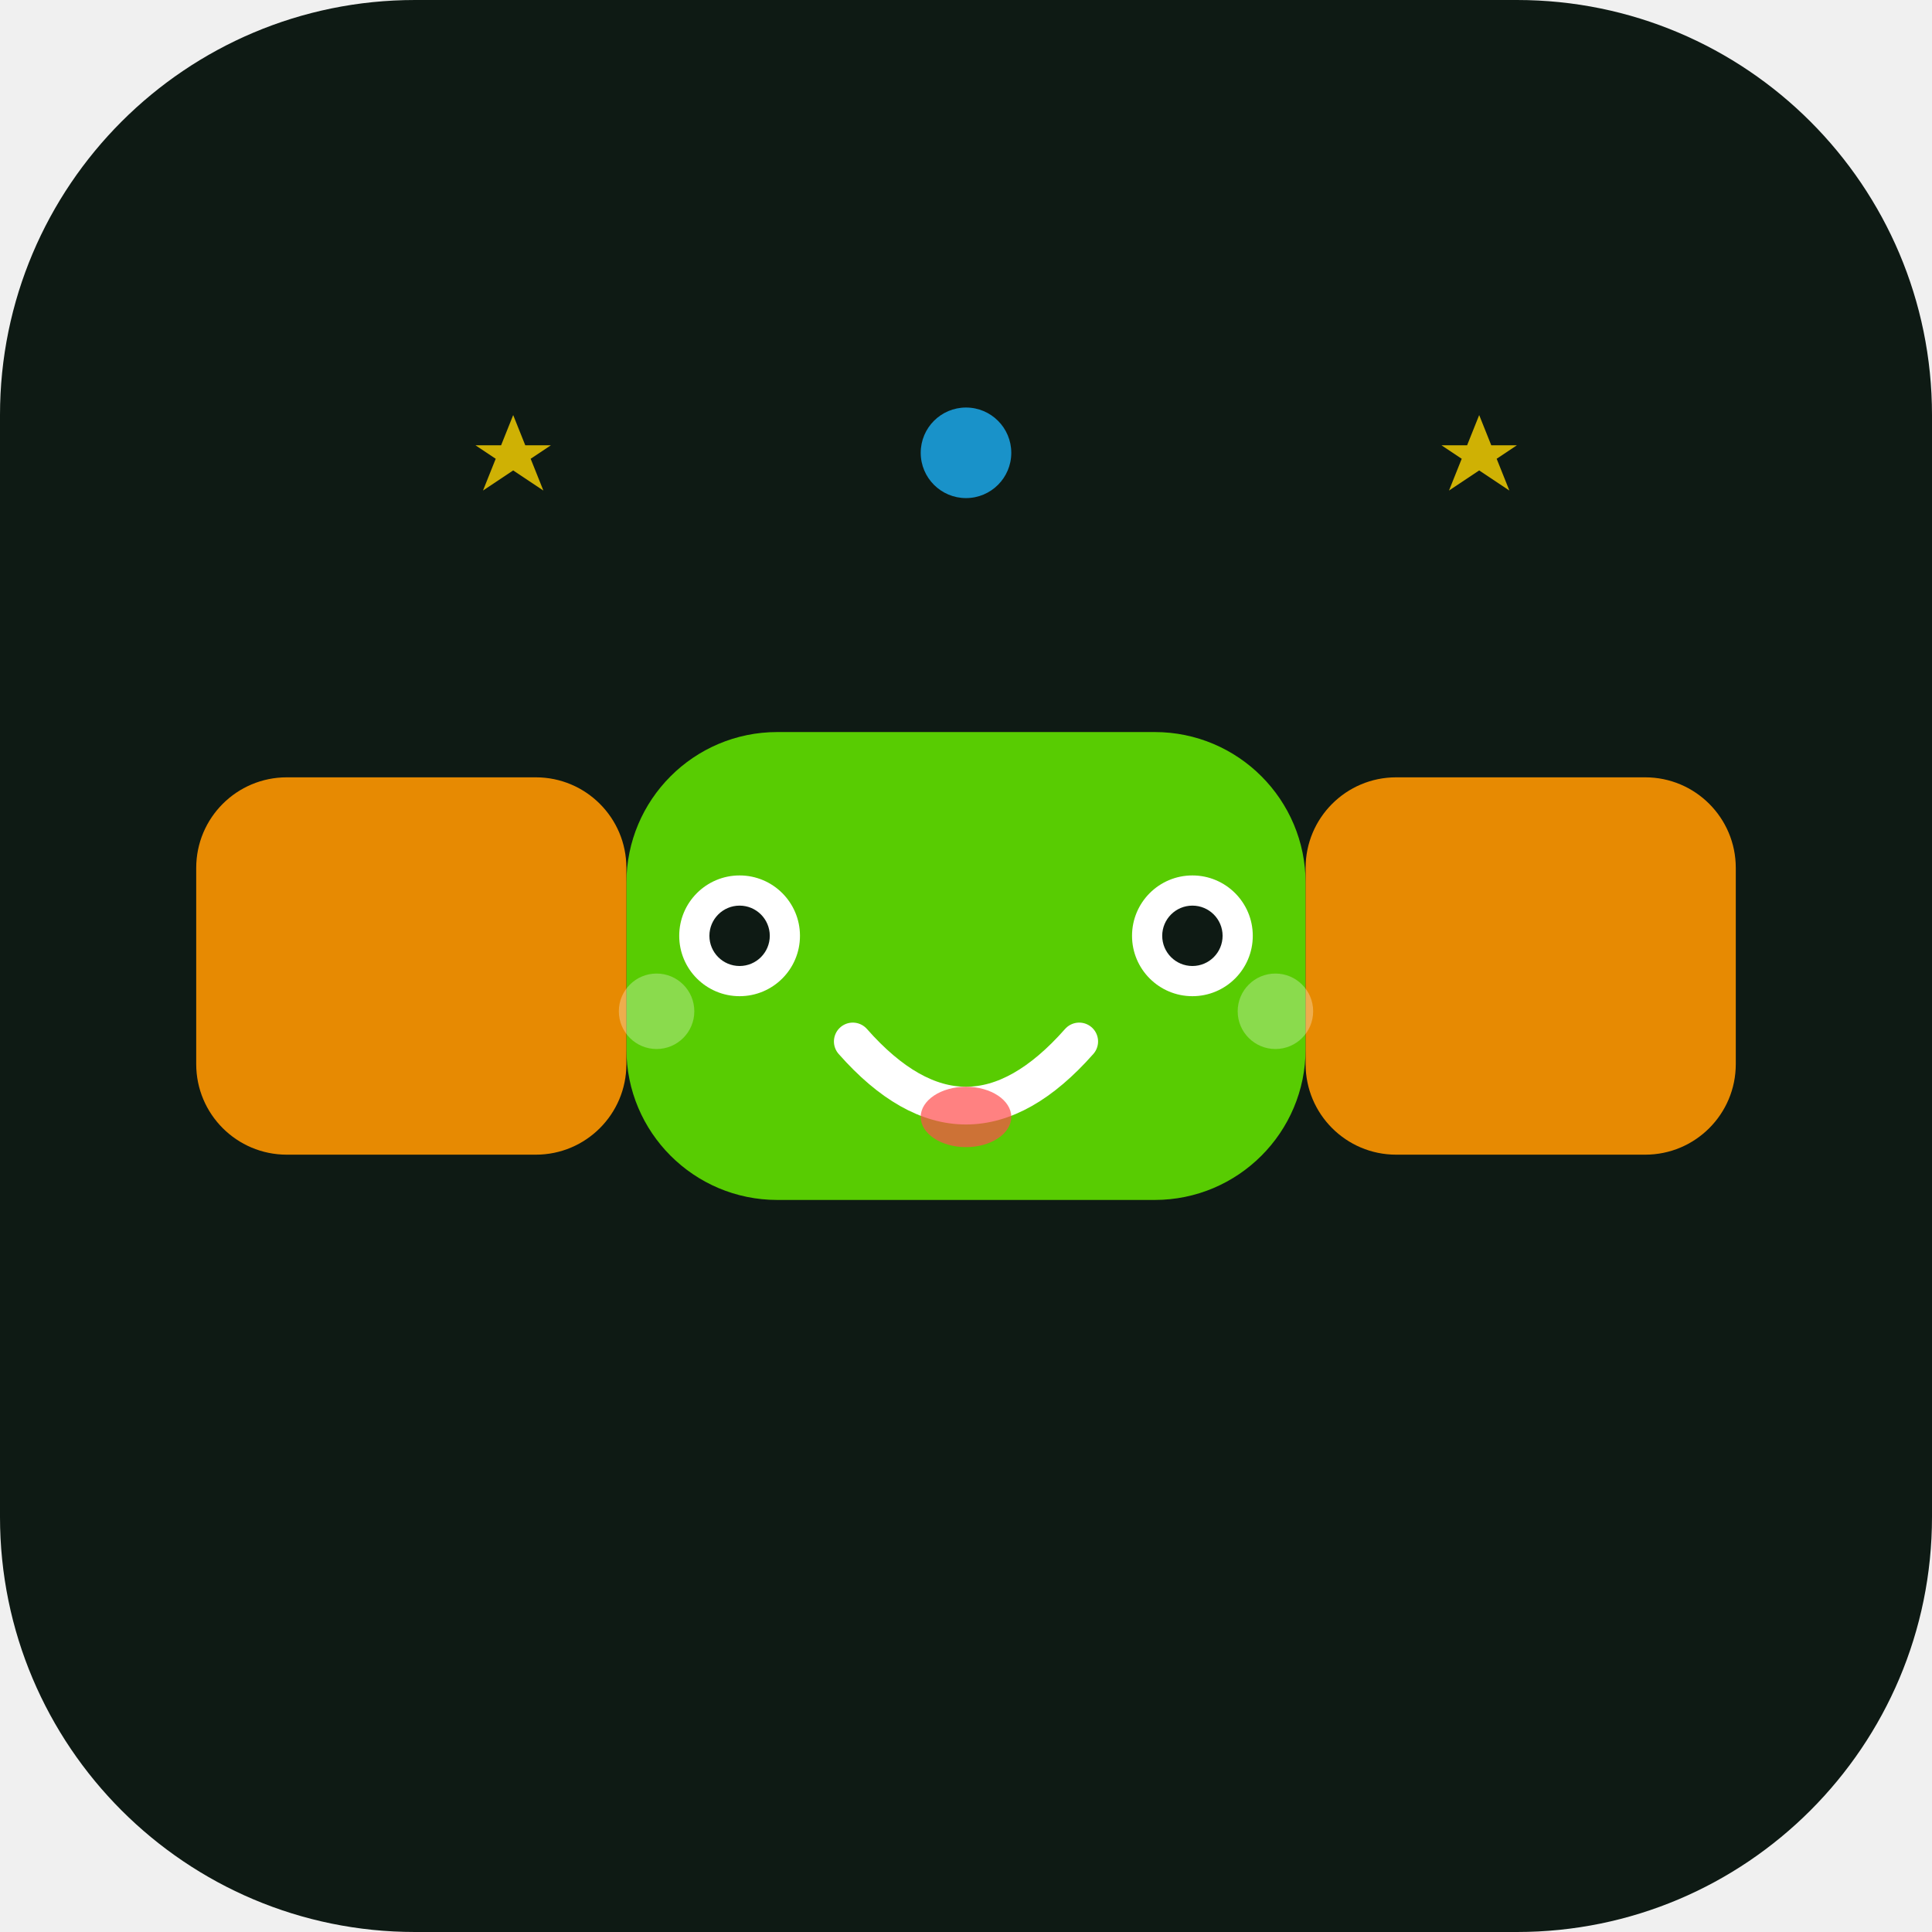
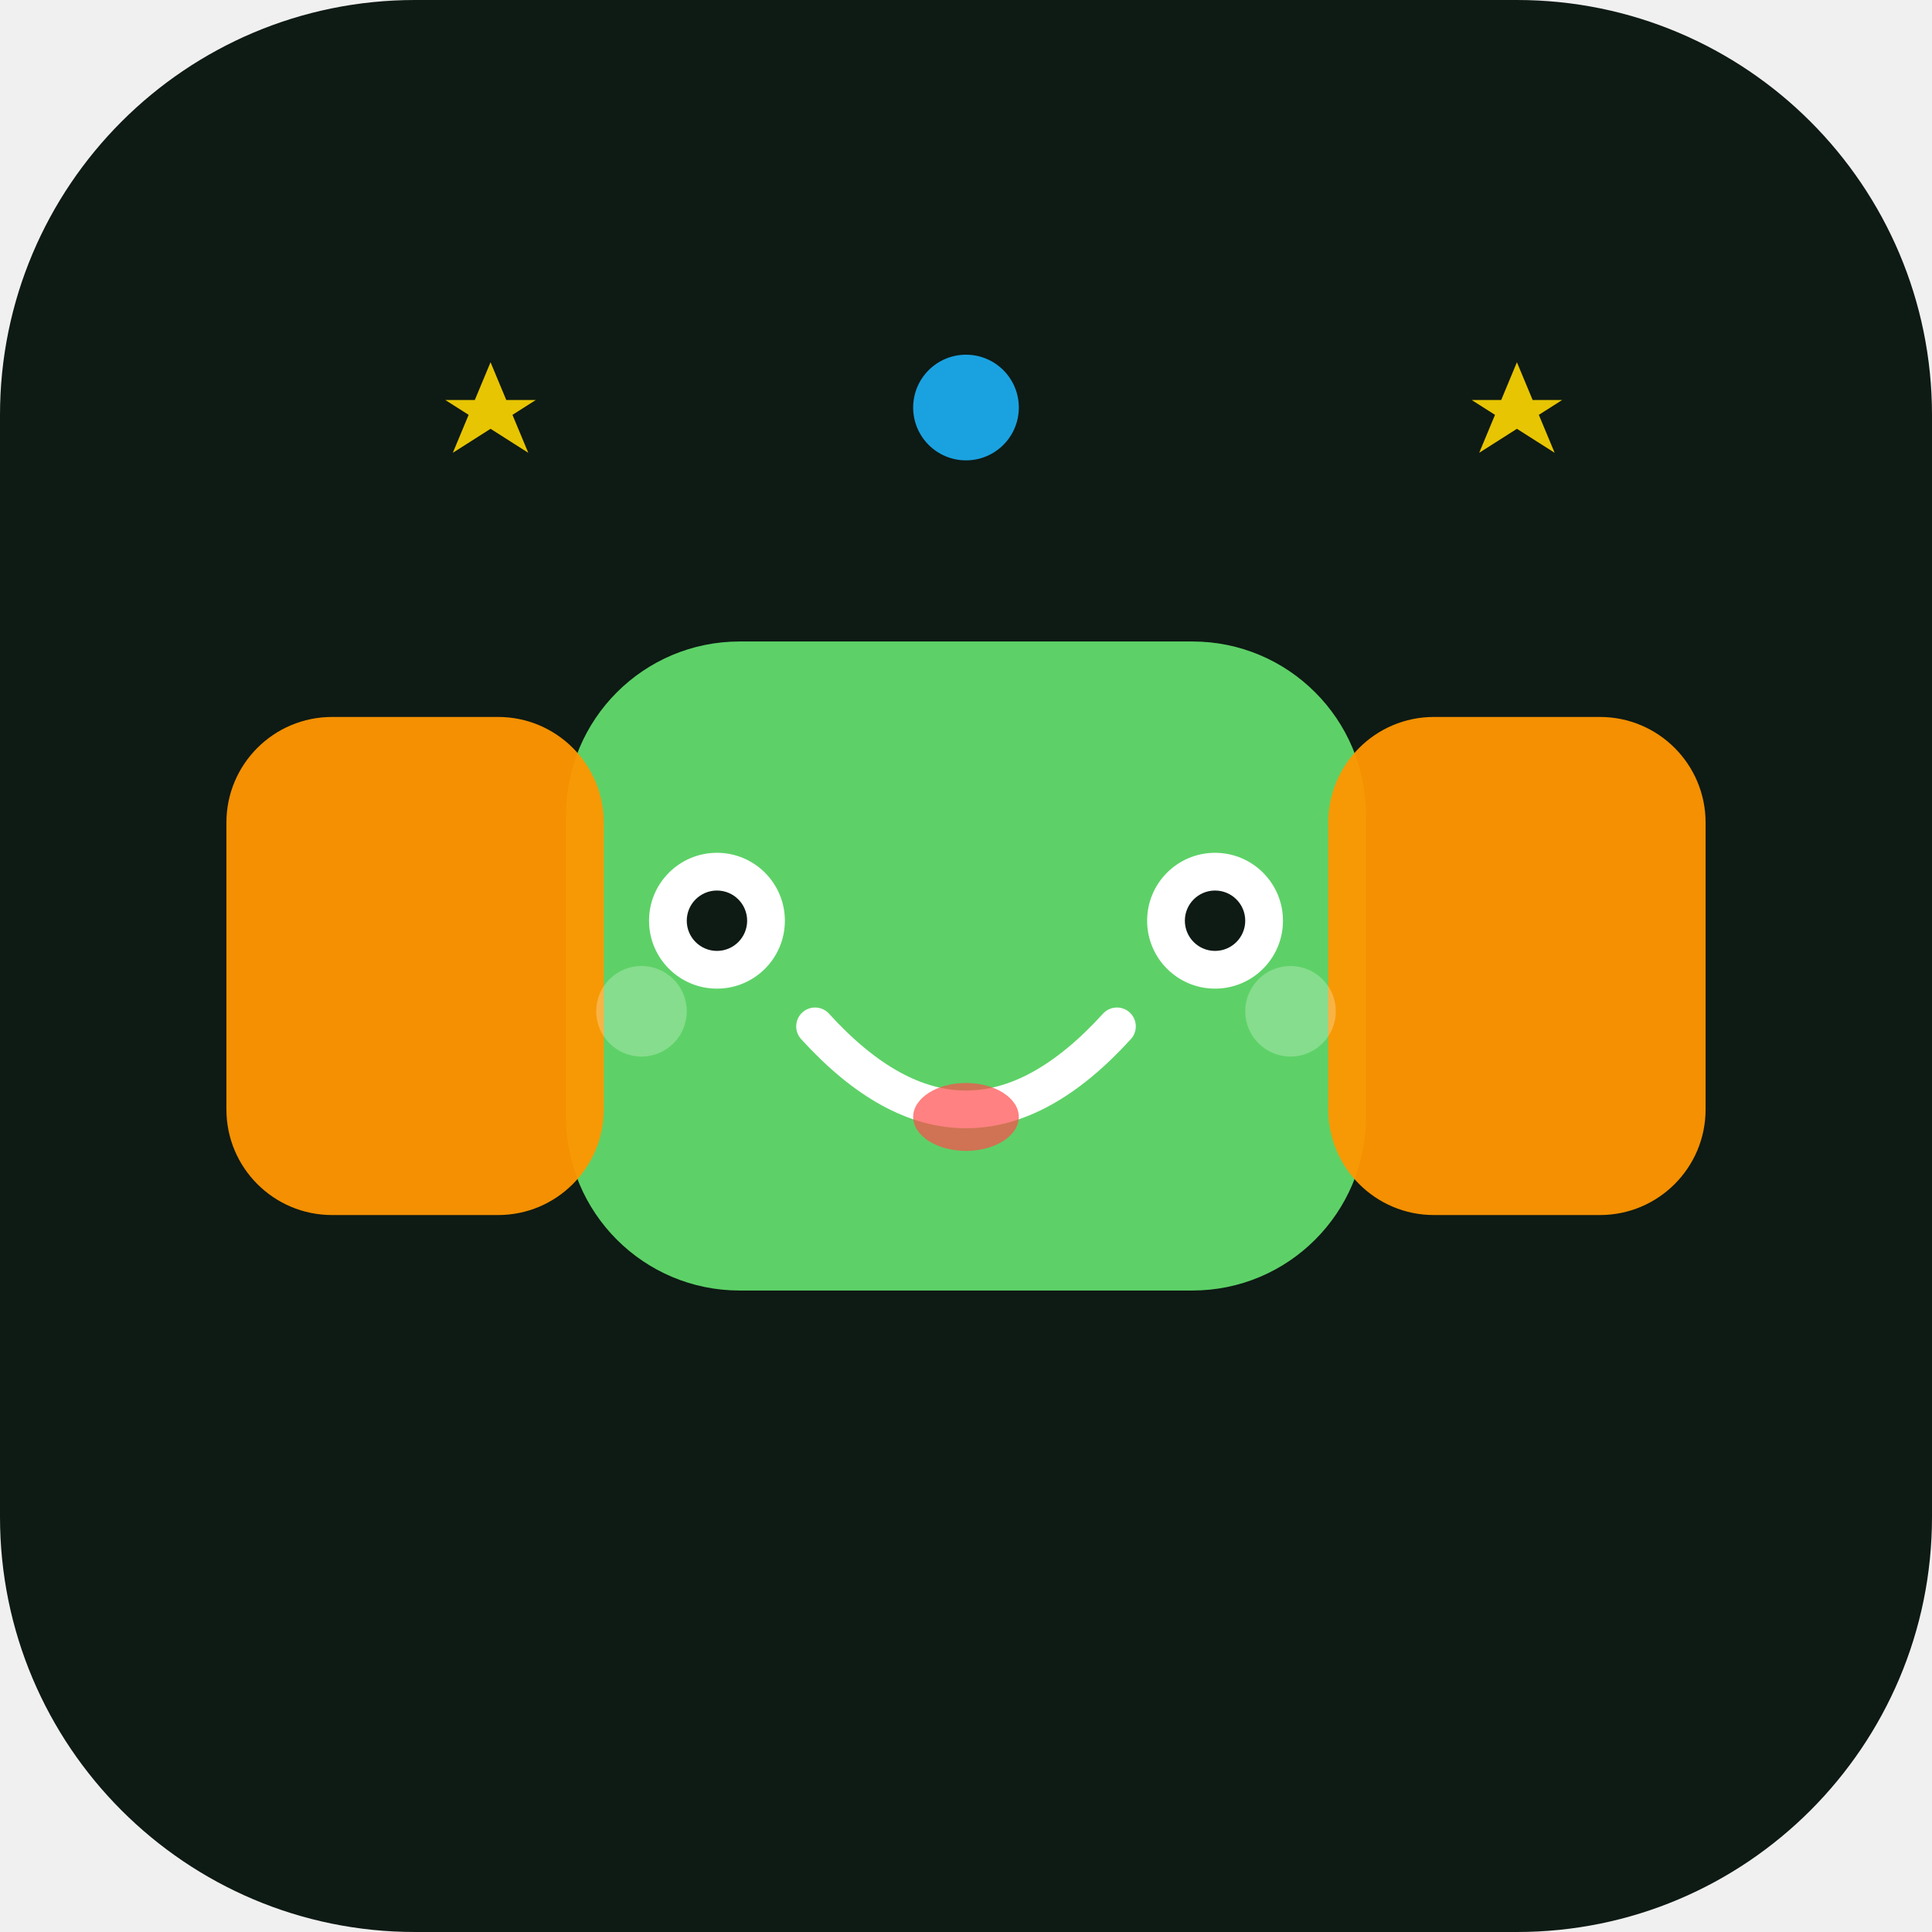
<svg xmlns="http://www.w3.org/2000/svg" viewBox="0 0 512 512">
  <rect width="512" height="512" rx="110" fill="#0e1a14" />
-   <rect x="166" y="194" width="180" height="124" rx="40" fill="#58cc02" />
-   <rect x="52" y="206" width="114" height="100" rx="24" fill="#ff9600" opacity="0.9" />
-   <rect x="346" y="206" width="114" height="100" rx="24" fill="#ff9600" opacity="0.9" />
-   <circle cx="196" cy="248" r="16" fill="#fff" />
-   <circle cx="316" cy="248" r="16" fill="#fff" />
-   <circle cx="196" cy="248" r="8" fill="#0e1a14" />
-   <circle cx="316" cy="248" r="8" fill="#0e1a14" />
-   <circle cx="174" cy="268" r="10" fill="#fff" opacity="0.3" />
-   <circle cx="338" cy="268" r="10" fill="#fff" opacity="0.3" />
-   <path d="M226 276 Q256 310 286 276" fill="none" stroke="#fff" stroke-width="10" stroke-linecap="round" />
-   <ellipse cx="256" cy="296" rx="12" ry="8" fill="#ff4b4b" opacity="0.7" />
-   <path d="M128 130 l8-20 8 20-18-12 20 0z" fill="#ffd700" opacity="0.8" />
-   <path d="M384 130 l8-20 8 20-18-12 20 0z" fill="#ffd700" opacity="0.8" />
-   <circle cx="256" cy="120" r="12" fill="#1cb0f6" opacity="0.8" />
+   <rect x="150" y="170" width="212" height="172" rx="46" fill="#5dd167" />
+   <rect x="60" y="190" width="100" height="132" rx="28" fill="#ff9600" opacity="0.95" />
+   <rect x="352" y="190" width="100" height="132" rx="28" fill="#ff9600" opacity="0.95" />
+   <circle cx="190" cy="244" r="18" fill="#fff" />
+   <circle cx="322" cy="244" r="18" fill="#fff" />
+   <circle cx="190" cy="244" r="8" fill="#0e1a14" />
+   <circle cx="322" cy="244" r="8" fill="#0e1a14" />
+   <circle cx="170" cy="268" r="12" fill="#fff" opacity="0.25" />
+   <circle cx="342" cy="268" r="12" fill="#fff" opacity="0.25" />
+   <path d="M216 272 Q256 316 296 272" fill="none" stroke="#fff" stroke-width="10" stroke-linecap="round" />
+   <ellipse cx="256" cy="296" rx="14" ry="9" fill="#ff4b4b" opacity="0.7" />
+   <path d="M120 120 l10-24 10 24-22-14 24 0z" fill="#ffd700" opacity="0.9" />
+   <path d="M392 120 l10-24 10 24-22-14 24 0z" fill="#ffd700" opacity="0.9" />
+   <circle cx="256" cy="108" r="14" fill="#1cb0f6" opacity="0.9" />
</svg>
